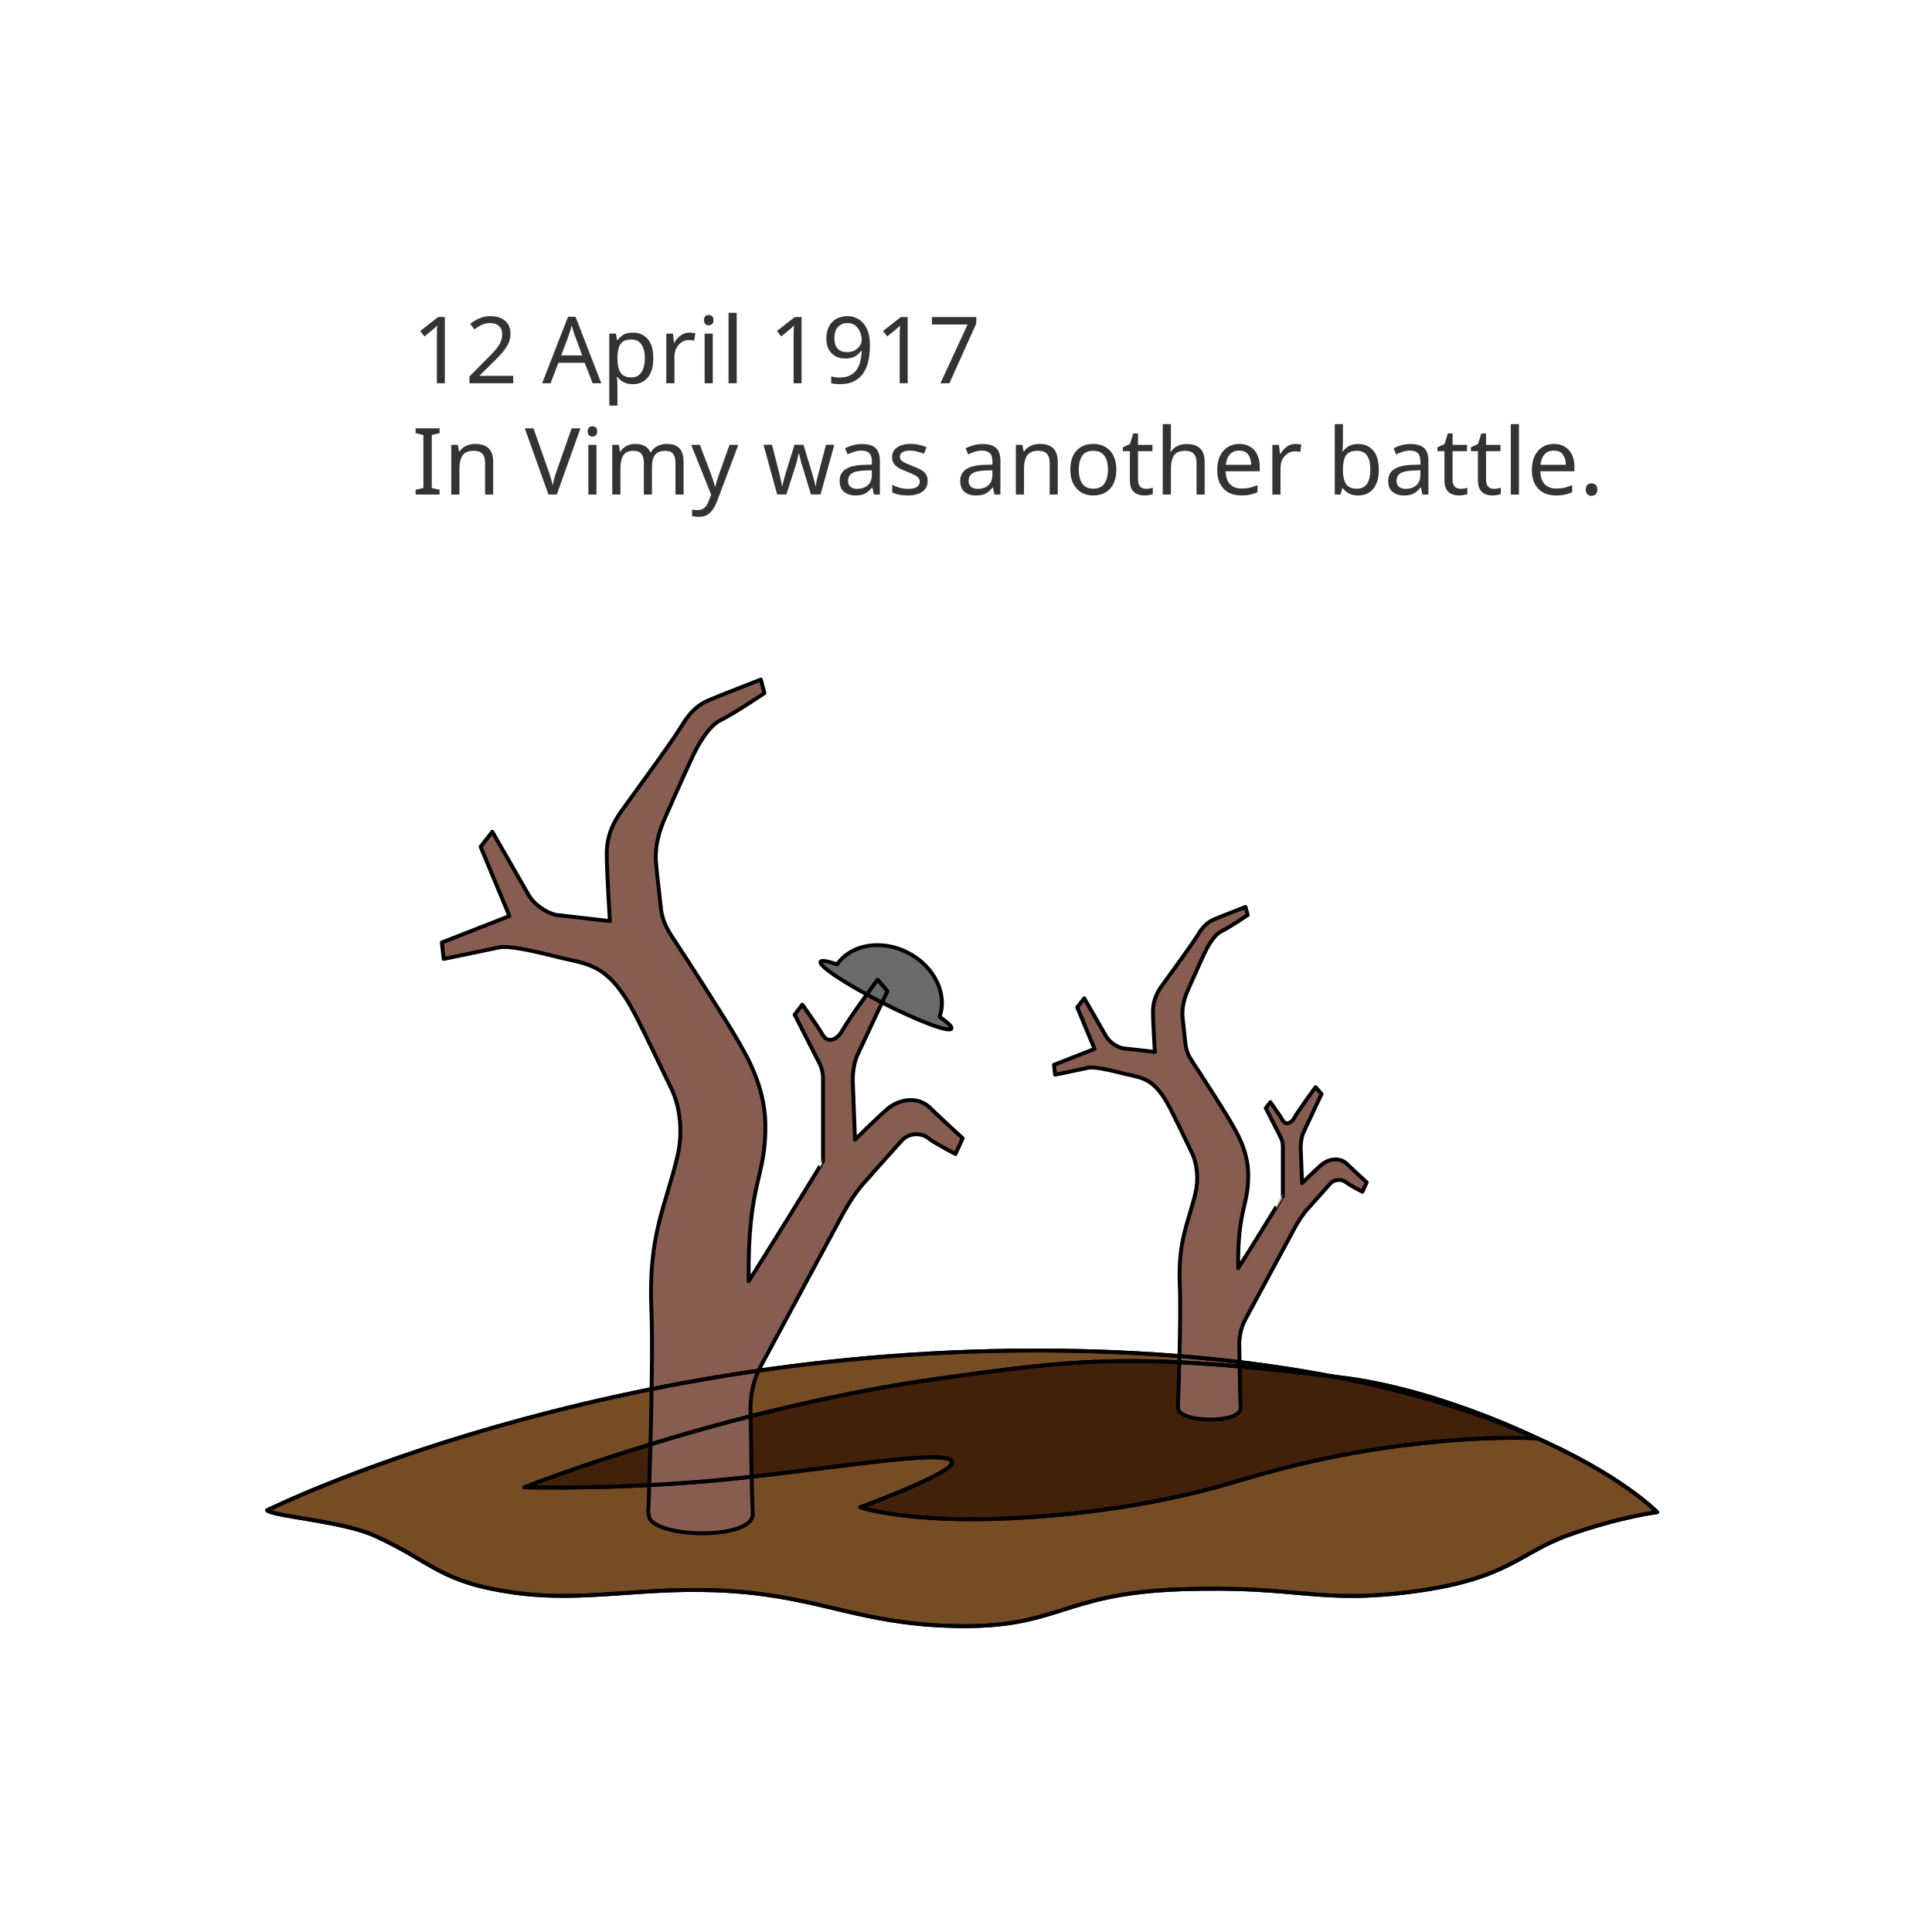
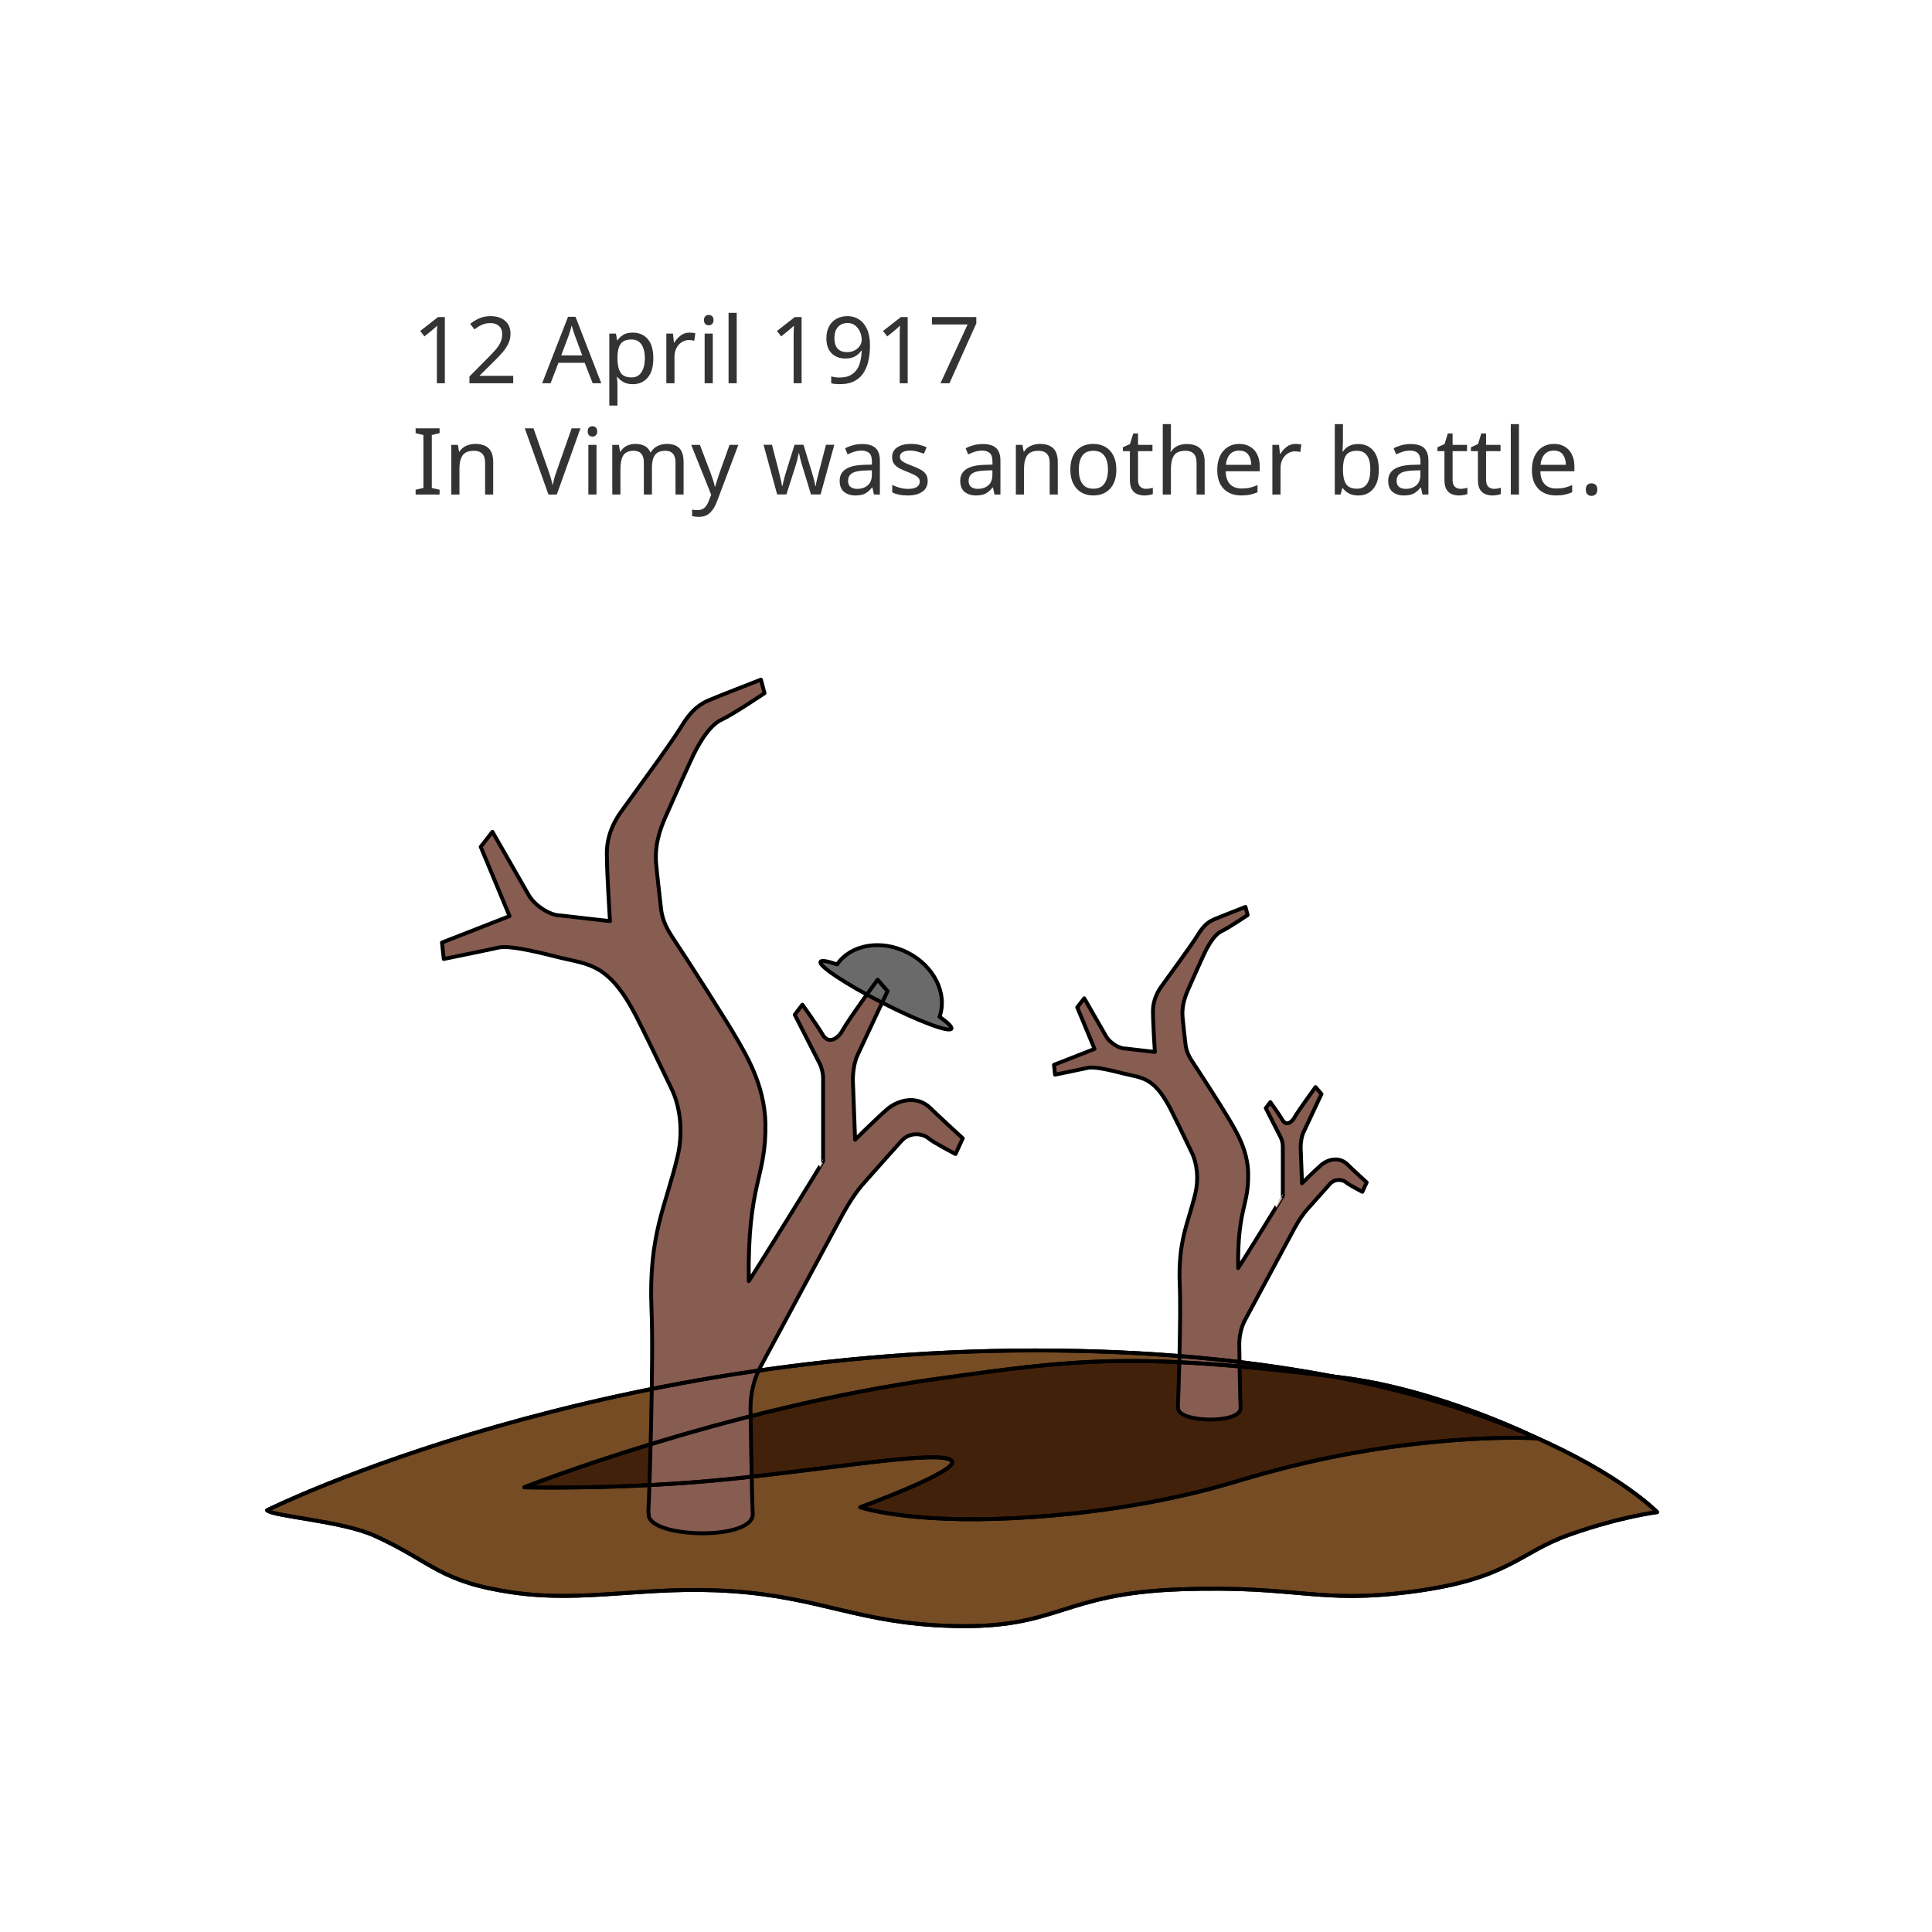
- <svg xmlns="http://www.w3.org/2000/svg" id="uuid-080bc623-1579-4c65-9062-2af189cf2caa" viewBox="0 0 500 500">
-   <text transform="translate(106.6061 99.18958)" fill="#333" font-family="ComicNeue-Regular, 'Comic Neue'" font-size="24">
+ <svg xmlns="http://www.w3.org/2000/svg" id="uuid-b4b1e503-11b6-4456-b614-2513b3c5fb18" viewBox="0 0 500 500">
+   <text transform="translate(106.61 99.19)" fill="#333" font-family="ComicNeue-Regular, 'Comic Neue'" font-size="24">
    <tspan x="0" y="0">12 April 1917</tspan>
    <tspan x="0" y="28.8">In Vimy was another battle.</tspan>
  </text>
-   <path d="M69.133,390.864c1.718,1.627,19.44,2.743,27.932,6.626,14.973,6.835,16.642,11.903,35.689,14.646,18.998,2.72,34.314-1.883,56.749-.325,23.122,1.604,32.94,8.369,57.043,8.997,27.638.744,27.785-8.392,58.909-9.485,31.123-1.093,35.394,3.906,60.529.535,24.742-3.324,27.098-10.09,40.352-14.739,13.254-4.65,22.533-5.765,22.533-5.765,0,0-37.554-39.219-149.873-41.73-121.695-2.697-209.862,41.242-209.862,41.242Z" fill="#754c24" />
-   <path d="M135.699,384.913s26.018.697,53.901-2.209c27.883-2.906,53.607-7.463,56.65-4.696,2.749,2.488-23.613,12.066-23.613,12.066,0,0,12.273,4.208,39.518,2.836,27.245-1.372,47.029-6.3,56.749-9.206,9.72-2.906,25.282-7.393,46.047-9.857,20.765-2.464,32.891-1.604,32.891-1.604,0,0-25.331-12.6-50.416-15.716-54.441-6.765-69.267-4.626-104.17.209-55.914,7.742-107.557,28.176-107.557,28.176Z" fill="#42210b" />
-   <path d="M167.876,391.843c-.35,6.287,27.401,7.027,26.934-.185-.233-3.143-.583-27.181-.583-27.181,0-3.883.933-7.766,2.565-10.725l21.221-39.385c1.749-3.143,3.615-6.102,5.83-8.506,3.265-3.698,8.045-9.06,9.561-10.725,2.332-2.404,5.597-1.664,6.879-.555s6.996,4.068,6.996,4.068l1.866-4.068s-6.879-6.287-8.512-7.951c-3.615-3.328-8.512-1.849-11.194.555-3.148,2.774-8.162,7.766-8.162,7.766,0,0-.35-9.43-.583-15.347,0-2.219.35-4.623,1.166-6.472,2.565-5.547,7.812-16.642,7.812-16.642l-2.565-2.959s-7.462,10.17-9.095,13.128c-.933,1.849-3.498,3.883-5.13,1.109-1.399-2.404-5.247-7.766-5.247-7.766l-1.982,2.589,6.413,12.574c.583,1.109.933,2.589.933,3.883v21.449c.117,0-17.024,27.736-19.239,31.065-.35-25.887,4.547-26.442,4.314-40.865-.233-10.17-5.247-18.121-7.696-22.374-1.982-3.513-12.01-19.23-16.324-25.702-1.049-1.664-2.682-4.068-3.032-7.766-.35-3.328-.933-7.951-1.166-10.725-.583-4.808.7-9.06,2.449-12.944,1.516-3.328,6.413-14.608,7.929-17.381s3.731-6.287,6.53-7.581c2.798-1.294,11.077-6.842,11.077-6.842l-.933-3.513s-11.893,4.623-13.526,5.362c-1.632.74-4.081,1.849-6.996,6.657-2.915,4.808-13.875,19.6-15.275,21.634-1.516,2.034-4.081,5.917-4.081,11.279s.816,17.566.816,17.566l-12.943-1.479c-2.449,0-6.413-2.404-8.045-5.177l-9.445-16.457-3.032,3.883,7.462,17.936-17.49,6.842.466,4.253s11.777-2.404,14.225-2.959c2.449-.555,8.512.74,15.741,2.589,7.579,1.849,12.709,1.479,19.705,14.978,1.632,3.143,5.947,12.019,9.211,18.861,2.449,4.993,3.032,11.649,1.632,17.566-3.032,12.944-7.579,20.155-6.763,39.755.583,12.389-.583,48.816-.816,52.329l.117.555Z" fill="#875c51" />
-   <path d="M243.155,263.13c2.107-5.884-1.357-13.076-8.236-16.591-6.879-3.515-14.736-2.108-18.27,3.047-2.467-.846-4.057-1.134-4.288-.681-.543,1.063,6.596,5.798,15.946,10.576,9.35,4.778,17.37,7.789,17.913,6.725.231-.453-.933-1.572-3.065-3.076Z" fill="#6a6a6a" />
-   <path d="M304.905,364.395c-.21,3.775,16.453,4.219,16.173-.111-.14-1.888-.35-16.321-.35-16.321,0-2.332.56-4.663,1.54-6.44l12.742-23.649c1.05-1.888,2.17-3.664,3.501-5.107,1.96-2.221,4.831-5.44,5.741-6.44,1.4-1.443,3.361-.999,4.131-.333s4.201,2.443,4.201,2.443l1.12-2.443s-4.131-3.775-5.111-4.774c-2.17-1.999-5.111-1.11-6.721.333-1.89,1.665-4.901,4.663-4.901,4.663,0,0-.21-5.663-.35-9.215,0-1.332.21-2.776.7-3.886,1.54-3.331,4.691-9.993,4.691-9.993l-1.54-1.776s-4.481,6.107-5.461,7.883c-.56,1.11-2.1,2.332-3.081.666-.84-1.443-3.151-4.663-3.151-4.663l-1.19,1.554,3.851,7.55c.35.666.56,1.554.56,2.332v12.879c.07,0-10.222,16.654-11.552,18.653-.21-15.544,2.731-15.877,2.59-24.538-.14-6.107-3.151-10.881-4.621-13.435-1.19-2.11-7.211-11.547-9.802-15.433-.63-.999-1.61-2.443-1.82-4.663-.21-1.999-.56-4.774-.7-6.44-.35-2.887.42-5.44,1.47-7.772.91-1.999,3.851-8.771,4.761-10.437s2.24-3.775,3.921-4.552c1.68-.777,6.651-4.108,6.651-4.108l-.56-2.11s-7.141,2.776-8.122,3.22c-.98.444-2.45,1.11-4.201,3.997-1.75,2.887-8.332,11.769-9.172,12.99-.91,1.221-2.45,3.553-2.45,6.773s.49,10.548.49,10.548l-7.771-.888c-1.47,0-3.851-1.443-4.831-3.109l-5.671-9.882-1.82,2.332,4.481,10.77-10.502,4.108.28,2.554s7.071-1.443,8.542-1.776c1.47-.333,5.111.444,9.452,1.554,4.551,1.11,7.631.888,11.832,8.993.98,1.888,3.571,7.217,5.531,11.325,1.47,2.998,1.82,6.995.98,10.548-1.82,7.772-4.551,12.102-4.061,23.871.35,7.439-.35,29.312-.49,31.421l.07.333Z" fill="#875c51" />
-   <path d="M69.133,390.864c1.718,1.627,19.44,2.743,27.932,6.626,14.973,6.835,16.642,11.903,35.689,14.646,18.998,2.72,34.314-1.883,56.749-.325,23.122,1.604,32.94,8.369,57.043,8.997,27.638.744,27.785-8.392,58.909-9.485,31.123-1.093,35.394,3.906,60.529.535,24.742-3.324,27.098-10.09,40.352-14.739,13.254-4.65,22.533-5.765,22.533-5.765,0,0-37.554-39.219-149.873-41.73-121.695-2.697-209.862,41.242-209.862,41.242Z" fill="none" stroke="#000" stroke-linecap="round" stroke-linejoin="round" />
-   <path d="M135.699,384.913s26.018.697,53.901-2.209c27.883-2.906,53.607-7.463,56.65-4.696,2.749,2.488-23.613,12.066-23.613,12.066,0,0,12.273,4.208,39.518,2.836,27.245-1.372,47.029-6.3,56.749-9.206,9.72-2.906,25.282-7.393,46.047-9.857,20.765-2.464,32.891-1.604,32.891-1.604,0,0-25.331-12.6-50.416-15.716-54.441-6.765-69.267-4.626-104.17.209-55.914,7.742-107.557,28.176-107.557,28.176Z" fill="none" stroke="#000" stroke-linecap="round" stroke-linejoin="round" />
-   <path d="M69.133,390.864c1.718,1.627,19.44,2.743,27.932,6.626,14.973,6.835,16.642,11.903,35.689,14.646,18.998,2.72,34.314-1.883,56.749-.325,23.122,1.604,32.94,8.369,57.043,8.997,27.638.744,27.785-8.392,58.909-9.485,31.123-1.093,35.394,3.906,60.529.535,24.742-3.324,27.098-10.09,40.352-14.739,13.254-4.65,22.533-5.765,22.533-5.765,0,0-37.554-39.219-149.873-41.73-121.695-2.697-209.862,41.242-209.862,41.242Z" fill="none" stroke="#000" stroke-linecap="round" stroke-linejoin="round" />
-   <path d="M135.699,384.913s26.018.697,53.901-2.209c27.883-2.906,53.607-7.463,56.65-4.696,2.749,2.488-23.613,12.066-23.613,12.066,0,0,12.273,4.208,39.518,2.836,27.245-1.372,47.029-6.3,56.749-9.206,9.72-2.906,25.282-7.393,46.047-9.857,20.765-2.464,32.891-1.604,32.891-1.604,0,0-25.331-12.6-50.416-15.716-54.441-6.765-69.267-4.626-104.17.209-55.914,7.742-107.557,28.176-107.557,28.176Z" fill="none" stroke="#000" stroke-linecap="round" stroke-linejoin="round" />
-   <path d="M167.876,391.843c-.35,6.287,27.401,7.027,26.934-.185-.233-3.143-.583-27.181-.583-27.181,0-3.883.933-7.766,2.565-10.725l21.221-39.385c1.749-3.143,3.615-6.102,5.83-8.506,3.265-3.698,8.045-9.06,9.561-10.725,2.332-2.404,5.597-1.664,6.879-.555s6.996,4.068,6.996,4.068l1.866-4.068s-6.879-6.287-8.512-7.951c-3.615-3.328-8.512-1.849-11.194.555-3.148,2.774-8.162,7.766-8.162,7.766,0,0-.35-9.43-.583-15.347,0-2.219.35-4.623,1.166-6.472,2.565-5.547,7.812-16.642,7.812-16.642l-2.565-2.959s-7.462,10.17-9.095,13.128c-.933,1.849-3.498,3.883-5.13,1.109-1.399-2.404-5.247-7.766-5.247-7.766l-1.982,2.589,6.413,12.574c.583,1.109.933,2.589.933,3.883v21.449c.117,0-17.024,27.736-19.239,31.065-.35-25.887,4.547-26.442,4.314-40.865-.233-10.17-5.247-18.121-7.696-22.374-1.982-3.513-12.01-19.23-16.324-25.702-1.049-1.664-2.682-4.068-3.032-7.766-.35-3.328-.933-7.951-1.166-10.725-.583-4.808.7-9.06,2.449-12.944,1.516-3.328,6.413-14.608,7.929-17.381s3.731-6.287,6.53-7.581c2.798-1.294,11.077-6.842,11.077-6.842l-.933-3.513s-11.893,4.623-13.526,5.362c-1.632.74-4.081,1.849-6.996,6.657-2.915,4.808-13.875,19.6-15.275,21.634-1.516,2.034-4.081,5.917-4.081,11.279s.816,17.566.816,17.566l-12.943-1.479c-2.449,0-6.413-2.404-8.045-5.177l-9.445-16.457-3.032,3.883,7.462,17.936-17.49,6.842.466,4.253s11.777-2.404,14.225-2.959c2.449-.555,8.512.74,15.741,2.589,7.579,1.849,12.709,1.479,19.705,14.978,1.632,3.143,5.947,12.019,9.211,18.861,2.449,4.993,3.032,11.649,1.632,17.566-3.032,12.944-7.579,20.155-6.763,39.755.583,12.389-.583,48.816-.816,52.329l.117.555Z" fill="none" stroke="#000" stroke-linecap="round" stroke-linejoin="round" />
-   <path d="M243.155,263.13c2.107-5.884-1.357-13.076-8.236-16.591-6.879-3.515-14.736-2.108-18.27,3.047-2.467-.846-4.057-1.134-4.288-.681-.543,1.063,6.596,5.798,15.946,10.576,9.35,4.778,17.37,7.789,17.913,6.725.231-.453-.933-1.572-3.065-3.076Z" fill="none" stroke="#000" stroke-linecap="round" stroke-linejoin="round" />
-   <path d="M304.905,364.395c-.21,3.775,16.453,4.219,16.173-.111-.14-1.888-.35-16.321-.35-16.321,0-2.332.56-4.663,1.54-6.44l12.742-23.649c1.05-1.888,2.17-3.664,3.501-5.107,1.96-2.221,4.831-5.44,5.741-6.44,1.4-1.443,3.361-.999,4.131-.333s4.201,2.443,4.201,2.443l1.12-2.443s-4.131-3.775-5.111-4.774c-2.17-1.999-5.111-1.11-6.721.333-1.89,1.665-4.901,4.663-4.901,4.663,0,0-.21-5.663-.35-9.215,0-1.332.21-2.776.7-3.886,1.54-3.331,4.691-9.993,4.691-9.993l-1.54-1.776s-4.481,6.107-5.461,7.883c-.56,1.11-2.1,2.332-3.081.666-.84-1.443-3.151-4.663-3.151-4.663l-1.19,1.554,3.851,7.55c.35.666.56,1.554.56,2.332v12.879c.07,0-10.222,16.654-11.552,18.653-.21-15.544,2.731-15.877,2.59-24.538-.14-6.107-3.151-10.881-4.621-13.435-1.19-2.11-7.211-11.547-9.802-15.433-.63-.999-1.61-2.443-1.82-4.663-.21-1.999-.56-4.774-.7-6.44-.35-2.887.42-5.44,1.47-7.772.91-1.999,3.851-8.771,4.761-10.437s2.24-3.775,3.921-4.552c1.68-.777,6.651-4.108,6.651-4.108l-.56-2.11s-7.141,2.776-8.122,3.22c-.98.444-2.45,1.11-4.201,3.997-1.75,2.887-8.332,11.769-9.172,12.99-.91,1.221-2.45,3.553-2.45,6.773s.49,10.548.49,10.548l-7.771-.888c-1.47,0-3.851-1.443-4.831-3.109l-5.671-9.882-1.82,2.332,4.481,10.77-10.502,4.108.28,2.554s7.071-1.443,8.542-1.776c1.47-.333,5.111.444,9.452,1.554,4.551,1.11,7.631.888,11.832,8.993.98,1.888,3.571,7.217,5.531,11.325,1.47,2.998,1.82,6.995.98,10.548-1.82,7.772-4.551,12.102-4.061,23.871.35,7.439-.35,29.312-.49,31.421l.07.333Z" fill="none" stroke="#000" stroke-linecap="round" stroke-linejoin="round" />
+   <path d="M69.13,390.86c1.72,1.63,19.44,2.74,27.93,6.63,14.97,6.83,16.64,11.9,35.69,14.65,19,2.72,34.31-1.88,56.75-.33,23.12,1.6,32.94,8.37,57.04,9,27.64.74,27.79-8.39,58.91-9.49,31.12-1.09,35.39,3.91,60.53.53,24.74-3.32,27.1-10.09,40.35-14.74,13.25-4.65,22.53-5.77,22.53-5.77,0,0-37.55-39.22-149.87-41.73-121.7-2.7-209.86,41.24-209.86,41.24Z" fill="#754c24" />
+   <path d="M135.7,384.91s26.02.7,53.9-2.21c27.88-2.91,53.61-7.46,56.65-4.7,2.75,2.49-23.61,12.07-23.61,12.07,0,0,12.27,4.21,39.52,2.84,27.25-1.37,47.03-6.3,56.75-9.21,9.72-2.91,25.28-7.39,46.05-9.86,20.77-2.46,32.89-1.6,32.89-1.6,0,0-25.33-12.6-50.42-15.72-54.44-6.77-69.27-4.63-104.17.21-55.91,7.74-107.56,28.18-107.56,28.18Z" fill="#42210b" />
+   <path d="M167.88,391.84c-.35,6.29,27.4,7.03,26.93-.18-.23-3.14-.58-27.18-.58-27.18,0-3.88.93-7.77,2.57-10.72l21.22-39.39c1.75-3.14,3.61-6.1,5.83-8.51,3.26-3.7,8.05-9.06,9.56-10.72,2.33-2.4,5.6-1.66,6.88-.55s7,4.07,7,4.07l1.87-4.07s-6.88-6.29-8.51-7.95c-3.61-3.33-8.51-1.85-11.19.55-3.15,2.77-8.16,7.77-8.16,7.77,0,0-.35-9.43-.58-15.35,0-2.22.35-4.62,1.17-6.47,2.57-5.55,7.81-16.64,7.81-16.64l-2.57-2.96s-7.46,10.17-9.09,13.13c-.93,1.85-3.5,3.88-5.13,1.11-1.4-2.4-5.25-7.77-5.25-7.77l-1.98,2.59,6.41,12.57c.58,1.11.93,2.59.93,3.88v21.45c.12,0-17.02,27.74-19.24,31.06-.35-25.89,4.55-26.44,4.31-40.86-.23-10.17-5.25-18.12-7.7-22.37-1.98-3.51-12.01-19.23-16.32-25.7-1.05-1.66-2.68-4.07-3.03-7.77-.35-3.33-.93-7.95-1.17-10.72-.58-4.81.7-9.06,2.45-12.94,1.52-3.33,6.41-14.61,7.93-17.38s3.73-6.29,6.53-7.58c2.8-1.29,11.08-6.84,11.08-6.84l-.93-3.51s-11.89,4.62-13.53,5.36c-1.63.74-4.08,1.85-7,6.66-2.91,4.81-13.88,19.6-15.27,21.63-1.52,2.03-4.08,5.92-4.08,11.28s.82,17.57.82,17.57l-12.94-1.48c-2.45,0-6.41-2.4-8.05-5.18l-9.44-16.46-3.03,3.88,7.46,17.94-17.49,6.84.47,4.25s11.78-2.4,14.23-2.96c2.45-.55,8.51.74,15.74,2.59,7.58,1.85,12.71,1.48,19.71,14.98,1.63,3.14,5.95,12.02,9.21,18.86,2.45,4.99,3.03,11.65,1.63,17.57-3.03,12.94-7.58,20.15-6.76,39.76.58,12.39-.58,48.82-.82,52.33l.12.55Z" fill="#875c51" />
+   <path d="M243.15,263.13c2.11-5.88-1.36-13.08-8.24-16.59-6.88-3.51-14.74-2.11-18.27,3.05-2.47-.85-4.06-1.13-4.29-.68-.54,1.06,6.6,5.8,15.95,10.58,9.35,4.78,17.37,7.79,17.91,6.73.23-.45-.93-1.57-3.06-3.08Z" fill="#6a6a6a" />
+   <path d="M304.9,364.4c-.21,3.78,16.45,4.22,16.17-.11-.14-1.89-.35-16.32-.35-16.32,0-2.33.56-4.66,1.54-6.44l12.74-23.65c1.05-1.89,2.17-3.66,3.5-5.11,1.96-2.22,4.83-5.44,5.74-6.44,1.4-1.44,3.36-1,4.13-.33s4.2,2.44,4.2,2.44l1.12-2.44s-4.13-3.78-5.11-4.77c-2.17-2-5.11-1.11-6.72.33-1.89,1.67-4.9,4.66-4.9,4.66,0,0-.21-5.66-.35-9.22,0-1.33.21-2.78.7-3.89,1.54-3.33,4.69-9.99,4.69-9.99l-1.54-1.78s-4.48,6.11-5.46,7.88c-.56,1.11-2.1,2.33-3.08.67-.84-1.44-3.15-4.66-3.15-4.66l-1.19,1.55,3.85,7.55c.35.67.56,1.55.56,2.33v12.88c.07,0-10.22,16.65-11.55,18.65-.21-15.54,2.73-15.88,2.59-24.54-.14-6.11-3.15-10.88-4.62-13.43-1.19-2.11-7.21-11.55-9.8-15.43-.63-1-1.61-2.44-1.82-4.66-.21-2-.56-4.77-.7-6.44-.35-2.89.42-5.44,1.47-7.77.91-2,3.85-8.77,4.76-10.44s2.24-3.78,3.92-4.55c1.68-.78,6.65-4.11,6.65-4.11l-.56-2.11s-7.14,2.78-8.12,3.22c-.98.44-2.45,1.11-4.2,4-1.75,2.89-8.33,11.77-9.17,12.99-.91,1.22-2.45,3.55-2.45,6.77s.49,10.55.49,10.55l-7.77-.89c-1.47,0-3.85-1.44-4.83-3.11l-5.67-9.88-1.82,2.33,4.48,10.77-10.5,4.11.28,2.55s7.07-1.44,8.54-1.78c1.47-.33,5.11.44,9.45,1.55,4.55,1.11,7.63.89,11.83,8.99.98,1.89,3.57,7.22,5.53,11.33,1.47,3,1.82,6.99.98,10.55-1.82,7.77-4.55,12.1-4.06,23.87.35,7.44-.35,29.31-.49,31.42l.07.33Z" fill="#875c51" />
+   <path d="M69.13,390.86c1.72,1.63,19.44,2.74,27.93,6.63,14.97,6.83,16.64,11.9,35.69,14.65,19,2.72,34.31-1.88,56.75-.33,23.12,1.6,32.94,8.37,57.04,9,27.64.74,27.79-8.39,58.91-9.49,31.12-1.09,35.39,3.91,60.53.53,24.74-3.32,27.1-10.09,40.35-14.74,13.25-4.65,22.53-5.77,22.53-5.77,0,0-37.55-39.22-149.87-41.73-121.7-2.7-209.86,41.24-209.86,41.24Z" fill="none" stroke="#000" stroke-linecap="round" stroke-linejoin="round" />
+   <path d="M135.7,384.91s26.02.7,53.9-2.21c27.88-2.91,53.61-7.46,56.65-4.7,2.75,2.49-23.61,12.07-23.61,12.07,0,0,12.27,4.21,39.52,2.84,27.25-1.37,47.03-6.3,56.75-9.21,9.72-2.91,25.28-7.39,46.05-9.86,20.77-2.46,32.89-1.6,32.89-1.6,0,0-25.33-12.6-50.42-15.72-54.44-6.77-69.27-4.63-104.17.21-55.91,7.74-107.56,28.18-107.56,28.18Z" fill="none" stroke="#000" stroke-linecap="round" stroke-linejoin="round" />
+   <path d="M69.13,390.86c1.72,1.63,19.44,2.74,27.93,6.63,14.97,6.83,16.64,11.9,35.69,14.65,19,2.72,34.31-1.88,56.75-.33,23.12,1.6,32.94,8.37,57.04,9,27.64.74,27.79-8.39,58.91-9.49,31.12-1.09,35.39,3.91,60.53.53,24.74-3.32,27.1-10.09,40.35-14.74,13.25-4.65,22.53-5.77,22.53-5.77,0,0-37.55-39.22-149.87-41.73-121.7-2.7-209.86,41.24-209.86,41.24Z" fill="none" stroke="#000" stroke-linecap="round" stroke-linejoin="round" />
+   <path d="M135.7,384.91s26.02.7,53.9-2.21c27.88-2.91,53.61-7.46,56.65-4.7,2.75,2.49-23.61,12.07-23.61,12.07,0,0,12.27,4.21,39.52,2.84,27.25-1.37,47.03-6.3,56.75-9.21,9.72-2.91,25.28-7.39,46.05-9.86,20.77-2.46,32.89-1.6,32.89-1.6,0,0-25.33-12.6-50.42-15.72-54.44-6.77-69.27-4.63-104.17.21-55.91,7.74-107.56,28.18-107.56,28.18Z" fill="none" stroke="#000" stroke-linecap="round" stroke-linejoin="round" />
+   <path d="M167.88,391.84c-.35,6.29,27.4,7.03,26.93-.18-.23-3.14-.58-27.18-.58-27.18,0-3.88.93-7.77,2.57-10.72l21.22-39.39c1.75-3.14,3.61-6.1,5.83-8.51,3.26-3.7,8.05-9.06,9.56-10.72,2.33-2.4,5.6-1.66,6.88-.55s7,4.07,7,4.07l1.87-4.07s-6.88-6.29-8.51-7.95c-3.61-3.33-8.51-1.85-11.19.55-3.15,2.77-8.16,7.77-8.16,7.77,0,0-.35-9.43-.58-15.35,0-2.22.35-4.62,1.17-6.47,2.57-5.55,7.81-16.64,7.81-16.64l-2.57-2.96s-7.46,10.17-9.09,13.13c-.93,1.85-3.5,3.88-5.13,1.11-1.4-2.4-5.25-7.77-5.25-7.77l-1.98,2.59,6.41,12.57c.58,1.11.93,2.59.93,3.88v21.45c.12,0-17.02,27.74-19.24,31.06-.35-25.89,4.55-26.44,4.31-40.86-.23-10.17-5.25-18.12-7.7-22.37-1.98-3.51-12.01-19.23-16.32-25.7-1.05-1.66-2.68-4.07-3.03-7.77-.35-3.33-.93-7.95-1.17-10.72-.58-4.81.7-9.06,2.45-12.94,1.52-3.33,6.41-14.61,7.93-17.38s3.73-6.29,6.53-7.58c2.8-1.29,11.08-6.84,11.08-6.84l-.93-3.51s-11.89,4.62-13.53,5.36c-1.63.74-4.08,1.85-7,6.66-2.91,4.81-13.88,19.6-15.27,21.63-1.52,2.03-4.08,5.92-4.08,11.28s.82,17.57.82,17.57l-12.94-1.48c-2.45,0-6.41-2.4-8.05-5.18l-9.44-16.46-3.03,3.88,7.46,17.94-17.49,6.84.47,4.25s11.78-2.4,14.23-2.96c2.45-.55,8.51.74,15.74,2.59,7.58,1.85,12.71,1.48,19.71,14.98,1.63,3.14,5.95,12.02,9.21,18.86,2.45,4.99,3.03,11.65,1.63,17.57-3.03,12.94-7.58,20.15-6.76,39.76.58,12.39-.58,48.82-.82,52.33l.12.55Z" fill="none" stroke="#000" stroke-linecap="round" stroke-linejoin="round" />
+   <path d="M243.15,263.13c2.11-5.88-1.36-13.08-8.24-16.59-6.88-3.51-14.74-2.11-18.27,3.05-2.47-.85-4.06-1.13-4.29-.68-.54,1.06,6.6,5.8,15.95,10.58,9.35,4.78,17.37,7.79,17.91,6.73.23-.45-.93-1.57-3.06-3.08Z" fill="none" stroke="#000" stroke-linecap="round" stroke-linejoin="round" />
+   <path d="M304.9,364.4c-.21,3.78,16.45,4.22,16.17-.11-.14-1.89-.35-16.32-.35-16.32,0-2.33.56-4.66,1.54-6.44l12.74-23.65c1.05-1.89,2.17-3.66,3.5-5.11,1.96-2.22,4.83-5.44,5.74-6.44,1.4-1.44,3.36-1,4.13-.33s4.2,2.44,4.2,2.44l1.12-2.44s-4.13-3.78-5.11-4.77c-2.17-2-5.11-1.11-6.72.33-1.89,1.67-4.9,4.66-4.9,4.66,0,0-.21-5.66-.35-9.22,0-1.33.21-2.78.7-3.89,1.54-3.33,4.69-9.99,4.69-9.99l-1.54-1.78s-4.48,6.11-5.46,7.88c-.56,1.11-2.1,2.33-3.08.67-.84-1.44-3.15-4.66-3.15-4.66l-1.19,1.55,3.85,7.55c.35.67.56,1.55.56,2.33v12.88c.07,0-10.22,16.65-11.55,18.65-.21-15.54,2.73-15.88,2.59-24.54-.14-6.11-3.15-10.88-4.62-13.43-1.19-2.11-7.21-11.55-9.8-15.43-.63-1-1.61-2.44-1.82-4.66-.21-2-.56-4.77-.7-6.44-.35-2.89.42-5.44,1.47-7.77.91-2,3.85-8.77,4.76-10.44s2.24-3.78,3.92-4.55c1.68-.78,6.65-4.11,6.65-4.11l-.56-2.11s-7.14,2.78-8.12,3.22c-.98.44-2.45,1.11-4.2,4-1.75,2.89-8.33,11.77-9.17,12.99-.91,1.22-2.45,3.55-2.45,6.77s.49,10.55.49,10.55l-7.77-.89c-1.47,0-3.85-1.44-4.83-3.11l-5.67-9.88-1.82,2.33,4.48,10.77-10.5,4.11.28,2.55s7.07-1.44,8.54-1.78c1.47-.33,5.11.44,9.45,1.55,4.55,1.11,7.63.89,11.83,8.99.98,1.89,3.57,7.22,5.53,11.33,1.47,3,1.82,6.99.98,10.55-1.82,7.77-4.55,12.1-4.06,23.87.35,7.44-.35,29.31-.49,31.42l.07.33Z" fill="none" stroke="#000" stroke-linecap="round" stroke-linejoin="round" />
</svg>
